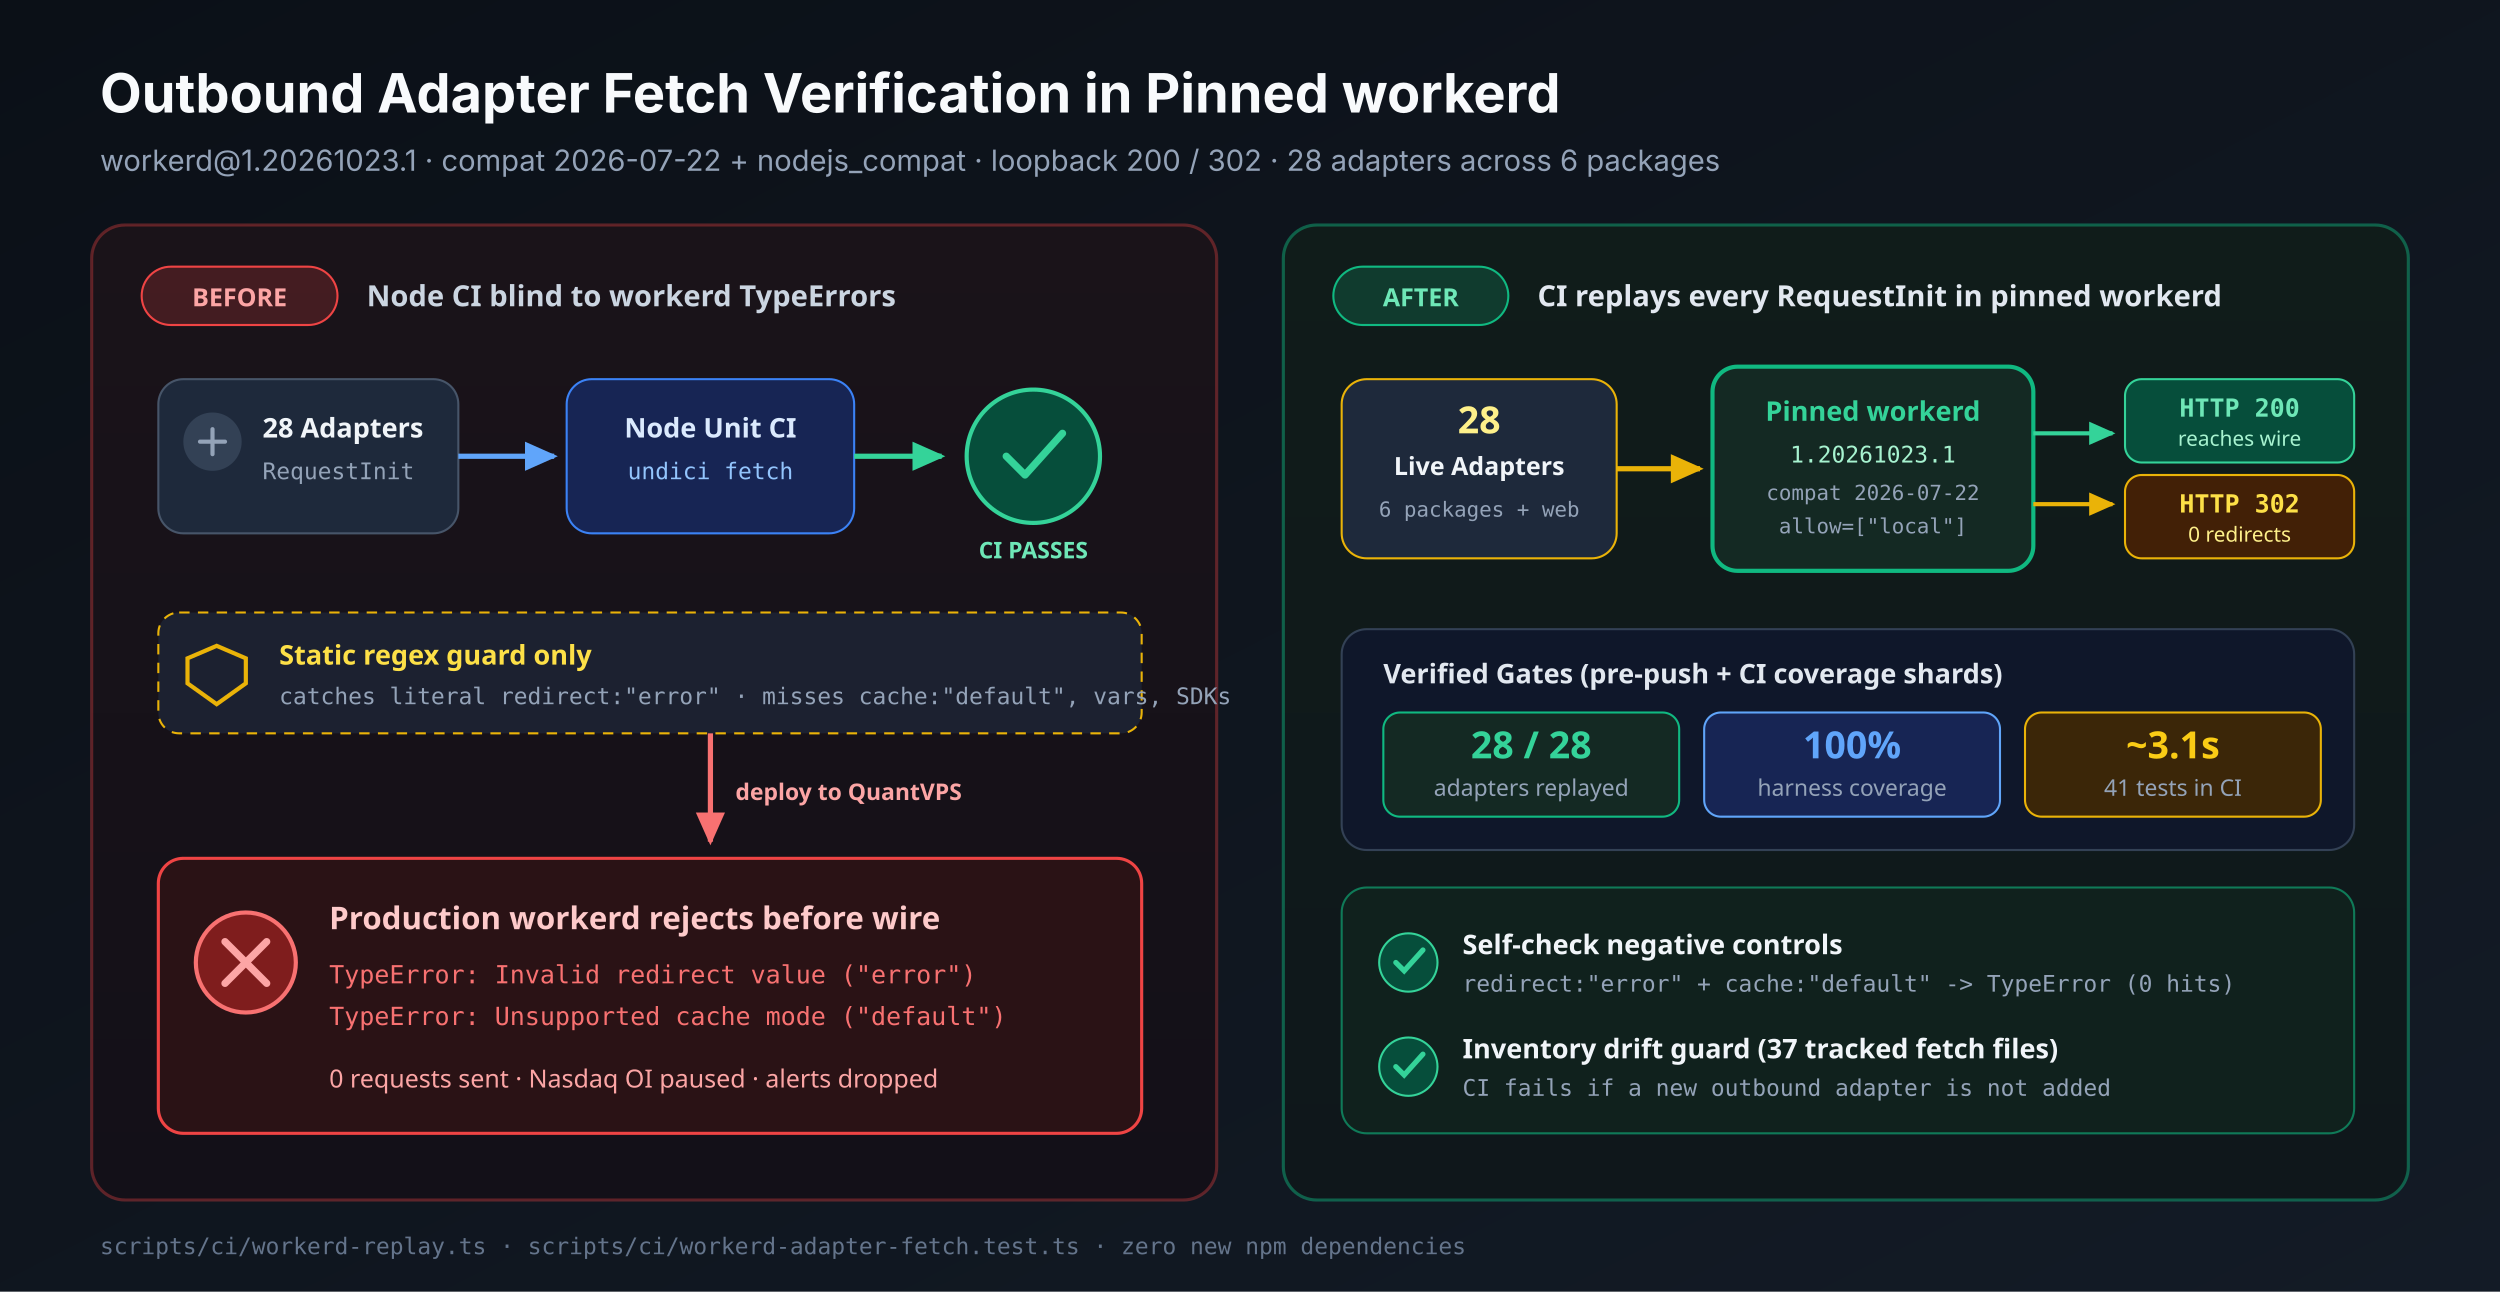
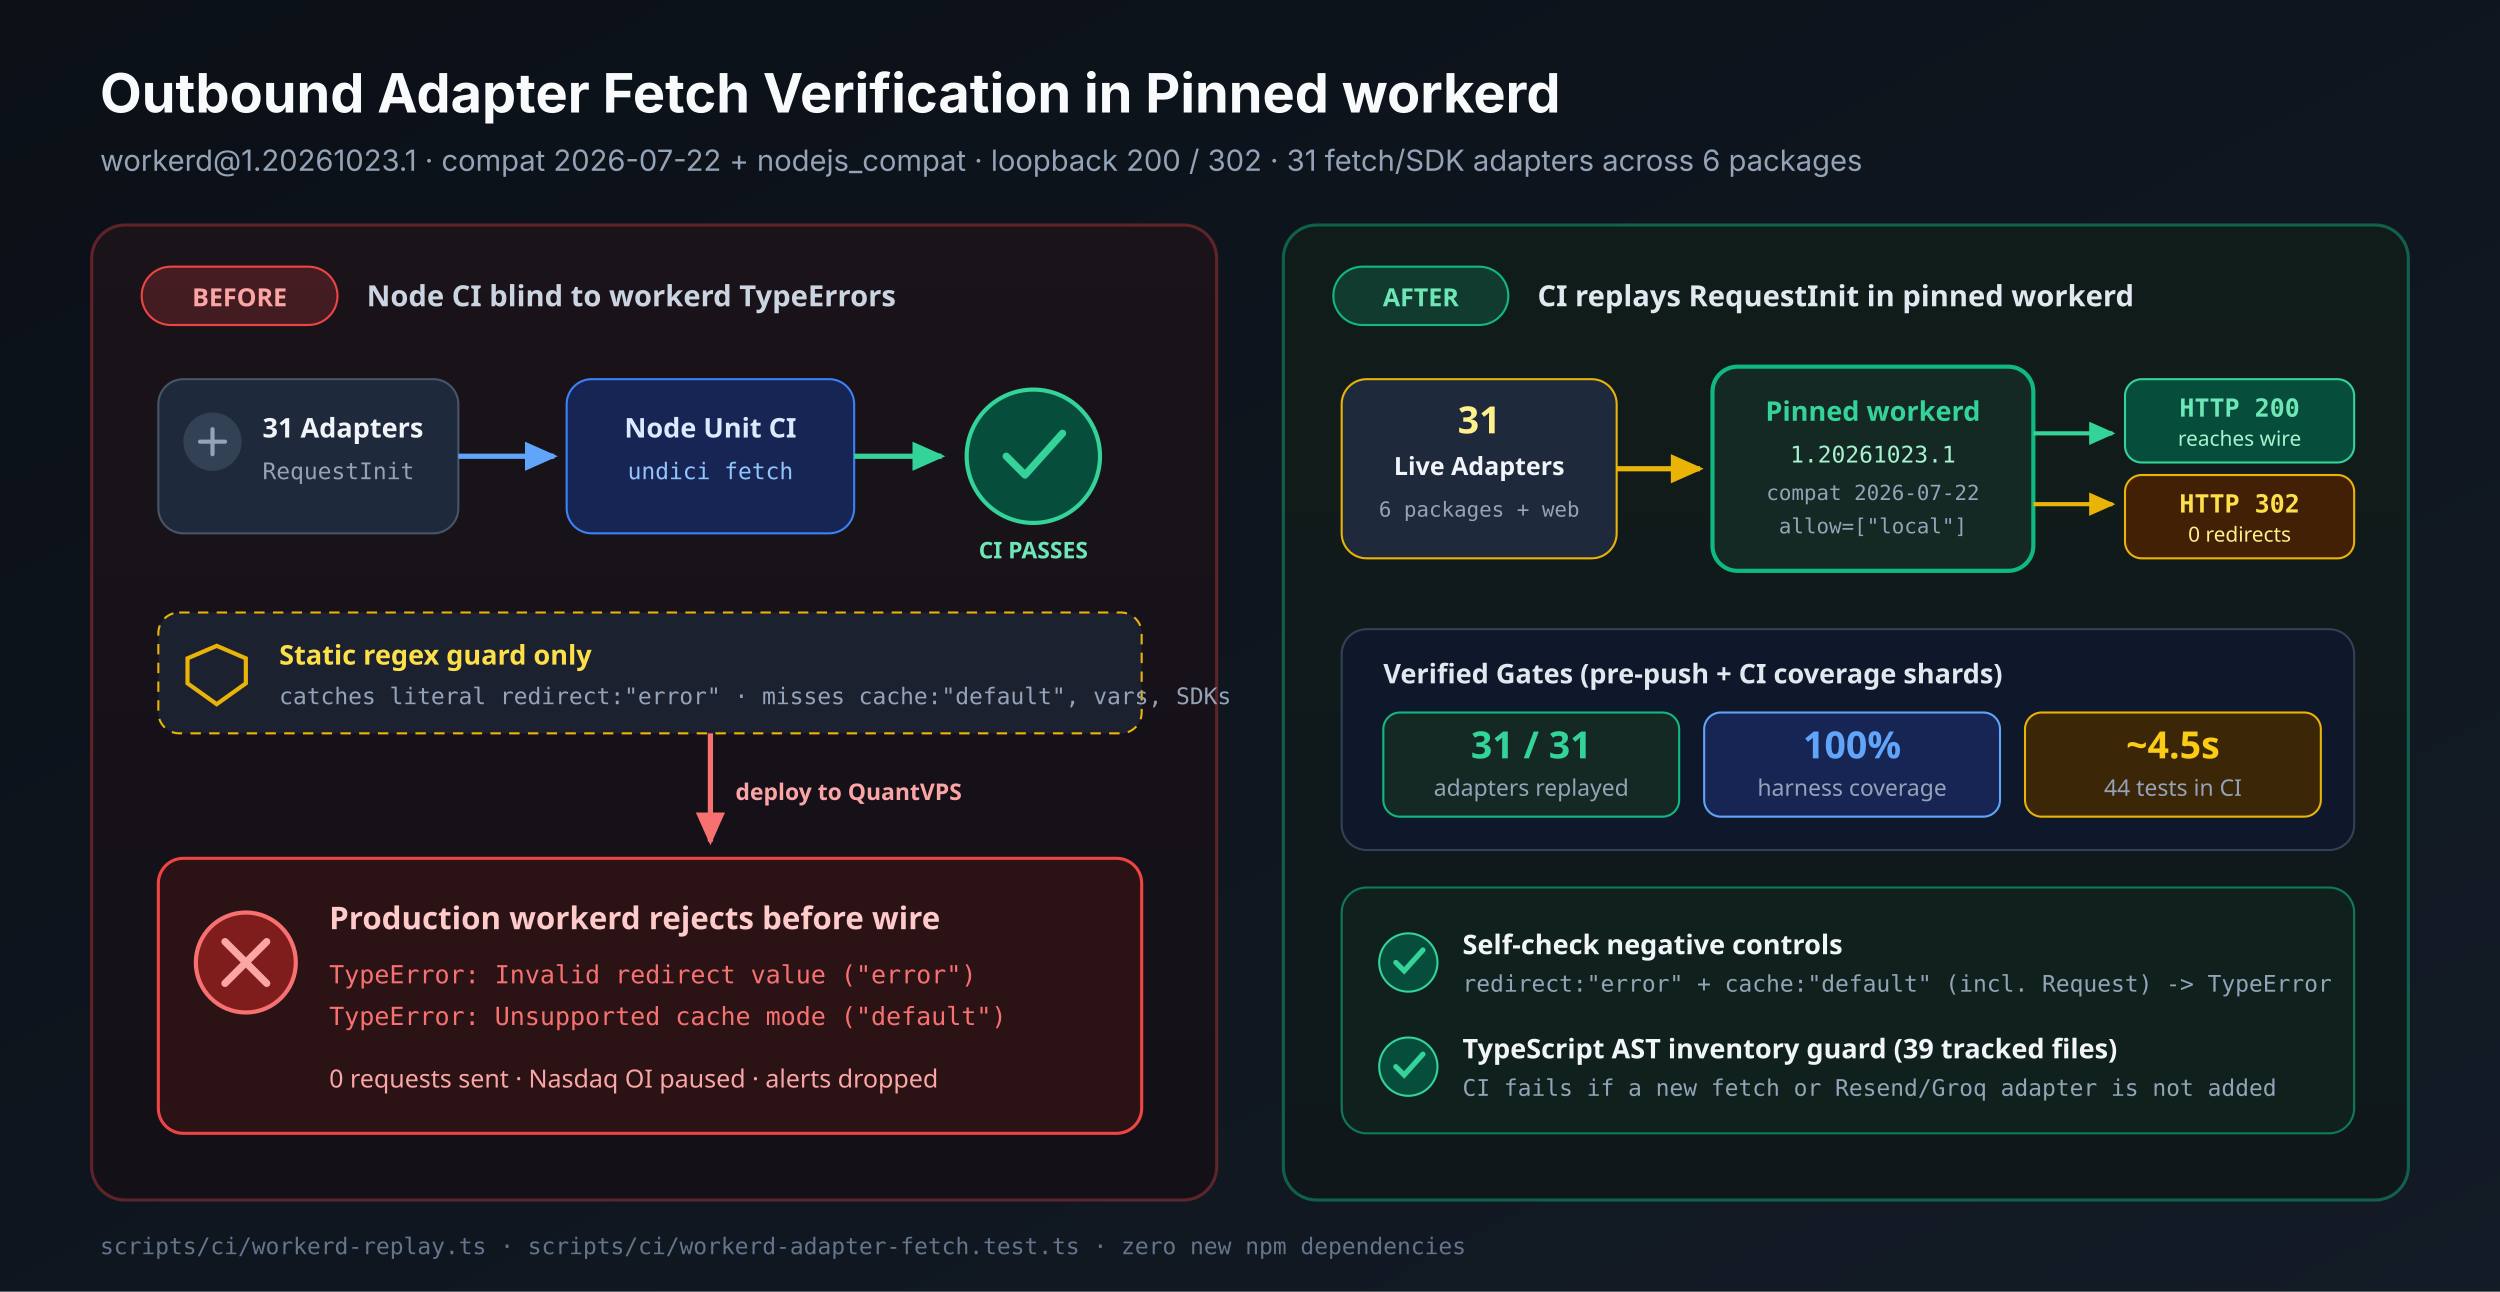
- <svg xmlns="http://www.w3.org/2000/svg" viewBox="0 0 1200 620" width="1200" height="620" role="img" aria-label="Before and after: replaying 28 outbound adapters in pinned workerd in CI">
+ <svg xmlns="http://www.w3.org/2000/svg" viewBox="0 0 1200 620" width="1200" height="620" role="img" aria-label="Before and after: replaying 31 outbound adapters in pinned workerd in CI">
  <defs>
    <linearGradient id="bg" x1="0" y1="0" x2="1" y2="1">
      <stop offset="0%" stop-color="#0b1017" />
      <stop offset="100%" stop-color="#131b26" />
    </linearGradient>
    <linearGradient id="panelRed" x1="0" y1="0" x2="0" y2="1">
      <stop offset="0%" stop-color="#1a1319" />
      <stop offset="100%" stop-color="#131018" />
    </linearGradient>
    <linearGradient id="panelGreen" x1="0" y1="0" x2="0" y2="1">
      <stop offset="0%" stop-color="#101c1a" />
      <stop offset="100%" stop-color="#0f171b" />
    </linearGradient>
    <marker id="arrowRed" viewBox="0 0 10 10" refX="8" refY="5" markerWidth="7" markerHeight="7" orient="auto">
      <path d="M0,1 L9,5 L0,9 z" fill="#f87171" />
    </marker>
    <marker id="arrowGold" viewBox="0 0 10 10" refX="8" refY="5" markerWidth="7" markerHeight="7" orient="auto">
      <path d="M0,1 L9,5 L0,9 z" fill="#eab308" />
    </marker>
    <marker id="arrowGreen" viewBox="0 0 10 10" refX="8" refY="5" markerWidth="7" markerHeight="7" orient="auto">
      <path d="M0,1 L9,5 L0,9 z" fill="#34d399" />
    </marker>
    <marker id="arrowBlue" viewBox="0 0 10 10" refX="8" refY="5" markerWidth="7" markerHeight="7" orient="auto">
      <path d="M0,1 L9,5 L0,9 z" fill="#60a5fa" />
    </marker>
  </defs>
  <rect width="1200" height="620" fill="url(#bg)" />
  <text x="48" y="54" fill="#f8fafc" font-family="system-ui, -apple-system, sans-serif" font-size="26" font-weight="700">
    Outbound Adapter Fetch Verification in Pinned workerd
  </text>
  <text x="48" y="82" fill="#94a3b8" font-family="system-ui, -apple-system, sans-serif" font-size="14">
    workerd@1.20261023.1 · compat 2026-07-22 + nodejs_compat · loopback 200 /
-     302 · 28 adapters across 6 packages
+     302 · 31 fetch/SDK adapters across 6 packages
  </text>
  <rect x="44" y="108" width="540" height="468" rx="16" fill="url(#panelRed)" stroke="#ef4444" stroke-opacity="0.35" stroke-width="1.5" />
  <rect x="68" y="128" width="94" height="28" rx="14" fill="#ef4444" fill-opacity="0.2" stroke="#ef4444" stroke-width="1" />
  <text x="115" y="147" text-anchor="middle" fill="#fca5a5" font-family="system-ui, sans-serif" font-size="12" font-weight="700">
    BEFORE
  </text>
  <text x="176" y="147" fill="#cbd5e1" font-family="system-ui, sans-serif" font-size="14" font-weight="600">
    Node CI blind to workerd TypeErrors
  </text>
  <rect x="76" y="182" width="144" height="74" rx="12" fill="#1e293b" stroke="#475569" />
  <circle cx="102" cy="212" r="14" fill="#334155" />
  <path d="M96,212 L108,212 M102,206 L102,218" stroke="#94a3b8" stroke-width="2" stroke-linecap="round" />
  <text x="126" y="210" fill="#f1f5f9" font-family="system-ui, sans-serif" font-size="13" font-weight="700">
-     28 Adapters
+     31 Adapters
  </text>
  <text x="126" y="230" fill="#94a3b8" font-family="monospace" font-size="11">
    RequestInit
  </text>
  <line x1="220" y1="219" x2="266" y2="219" stroke="#60a5fa" stroke-width="2.5" marker-end="url(#arrowBlue)" />
  <rect x="272" y="182" width="138" height="74" rx="12" fill="#172554" stroke="#3b82f6" />
  <text x="341" y="210" text-anchor="middle" fill="#dbeafe" font-family="system-ui, sans-serif" font-size="13" font-weight="700">
    Node Unit CI
  </text>
  <text x="341" y="230" text-anchor="middle" fill="#93c5fd" font-family="monospace" font-size="11">
    undici fetch
  </text>
  <line x1="410" y1="219" x2="452" y2="219" stroke="#34d399" stroke-width="2.5" marker-end="url(#arrowGreen)" />
  <circle cx="496" cy="219" r="32" fill="#064e3b" stroke="#34d399" stroke-width="2" />
  <path d="M483,219 L492,228 L510,208" fill="none" stroke="#34d399" stroke-width="3.5" stroke-linecap="round" stroke-linejoin="round" />
  <text x="496" y="268" text-anchor="middle" fill="#6ee7b7" font-family="system-ui, sans-serif" font-size="11" font-weight="600">
    CI PASSES
  </text>
  <rect x="76" y="294" width="472" height="58" rx="10" fill="#1e293b" fill-opacity="0.7" stroke="#eab308" stroke-dasharray="5 4" />
  <polygon points="104,310 118,316 118,328 104,338 90,328 90,316" fill="none" stroke="#eab308" stroke-width="2" />
  <text x="134" y="319" fill="#fde047" font-family="system-ui, sans-serif" font-size="13" font-weight="600">
    Static regex guard only
  </text>
  <text x="134" y="338" fill="#94a3b8" font-family="monospace" font-size="11">
    catches literal redirect:"error" · misses cache:"default", vars, SDKs
  </text>
  <line x1="341" y1="352" x2="341" y2="404" stroke="#f87171" stroke-width="2.5" marker-end="url(#arrowRed)" />
  <text x="353" y="384" fill="#fca5a5" font-family="system-ui, sans-serif" font-size="11" font-weight="600">
    deploy to QuantVPS
  </text>
  <rect x="76" y="412" width="472" height="132" rx="12" fill="#2a1215" stroke="#ef4444" stroke-width="1.5" />
  <circle cx="118" cy="462" r="24" fill="#7f1d1d" stroke="#f87171" stroke-width="2" />
  <path d="M108,452 L128,472 M128,452 L108,472" stroke="#fca5a5" stroke-width="3.5" stroke-linecap="round" />
  <text x="158" y="446" fill="#fecaca" font-family="system-ui, sans-serif" font-size="15" font-weight="700">
    Production workerd rejects before wire
  </text>
  <text x="158" y="472" fill="#f87171" font-family="monospace" font-size="12">
    TypeError: Invalid redirect value ("error")
  </text>
  <text x="158" y="492" fill="#f87171" font-family="monospace" font-size="12">
    TypeError: Unsupported cache mode ("default")
  </text>
  <text x="158" y="522" fill="#fca5a5" font-family="system-ui, sans-serif" font-size="12">
    0 requests sent · Nasdaq OI paused · alerts dropped
  </text>
  <rect x="616" y="108" width="540" height="468" rx="16" fill="url(#panelGreen)" stroke="#10b981" stroke-opacity="0.45" stroke-width="1.5" />
  <rect x="640" y="128" width="84" height="28" rx="14" fill="#10b981" fill-opacity="0.2" stroke="#10b981" stroke-width="1" />
  <text x="682" y="147" text-anchor="middle" fill="#6ee7b7" font-family="system-ui, sans-serif" font-size="12" font-weight="700">
    AFTER
  </text>
  <text x="738" y="147" fill="#e2e8f0" font-family="system-ui, sans-serif" font-size="14" font-weight="600">
-     CI replays every RequestInit in pinned workerd
+     CI replays RequestInit in pinned workerd
  </text>
  <rect x="644" y="182" width="132" height="86" rx="12" fill="#1e293b" stroke="#eab308" />
  <text x="710" y="208" text-anchor="middle" fill="#fef08a" font-family="system-ui, sans-serif" font-size="18" font-weight="800">
-     28
+     31
  </text>
  <text x="710" y="228" text-anchor="middle" fill="#f1f5f9" font-family="system-ui, sans-serif" font-size="12" font-weight="700">
    Live Adapters
  </text>
  <text x="710" y="248" text-anchor="middle" fill="#94a3b8" font-family="monospace" font-size="10">
    6 packages + web
  </text>
  <line x1="776" y1="225" x2="816" y2="225" stroke="#eab308" stroke-width="2.5" marker-end="url(#arrowGold)" />
  <rect x="822" y="176" width="154" height="98" rx="12" fill="#142923" stroke="#10b981" stroke-width="2" />
  <text x="899" y="202" text-anchor="middle" fill="#34d399" font-family="system-ui, sans-serif" font-size="13" font-weight="700">
    Pinned workerd
  </text>
  <text x="899" y="222" text-anchor="middle" fill="#a7f3d0" font-family="monospace" font-size="11">
    1.20261023.1
  </text>
  <text x="899" y="240" text-anchor="middle" fill="#94a3b8" font-family="monospace" font-size="10">
    compat 2026-07-22
  </text>
  <text x="899" y="256" text-anchor="middle" fill="#94a3b8" font-family="monospace" font-size="10">
    allow=["local"]
  </text>
  <line x1="976" y1="208" x2="1014" y2="208" stroke="#34d399" stroke-width="2" marker-end="url(#arrowGreen)" />
  <line x1="976" y1="242" x2="1014" y2="242" stroke="#eab308" stroke-width="2" marker-end="url(#arrowGold)" />
  <rect x="1020" y="182" width="110" height="40" rx="8" fill="#064e3b" stroke="#34d399" />
  <text x="1075" y="200" text-anchor="middle" fill="#6ee7b7" font-family="monospace" font-size="12" font-weight="700">
    HTTP 200
  </text>
  <text x="1075" y="214" text-anchor="middle" fill="#a7f3d0" font-family="system-ui, sans-serif" font-size="10">
    reaches wire
  </text>
  <rect x="1020" y="228" width="110" height="40" rx="8" fill="#422006" stroke="#eab308" />
  <text x="1075" y="246" text-anchor="middle" fill="#fde047" font-family="monospace" font-size="12" font-weight="700">
    HTTP 302
  </text>
  <text x="1075" y="260" text-anchor="middle" fill="#fef08a" font-family="system-ui, sans-serif" font-size="10">
    0 redirects
  </text>
  <rect x="644" y="302" width="486" height="106" rx="12" fill="#0f172a" stroke="#334155" />
  <text x="664" y="328" fill="#e2e8f0" font-family="system-ui, sans-serif" font-size="13" font-weight="700">
    Verified Gates (pre-push + CI coverage shards)
  </text>
  <rect x="664" y="342" width="142" height="50" rx="8" fill="#142923" stroke="#10b981" />
  <text x="735" y="364" text-anchor="middle" fill="#34d399" font-family="system-ui, sans-serif" font-size="18" font-weight="800">
-     28 / 28
+     31 / 31
  </text>
  <text x="735" y="382" text-anchor="middle" fill="#94a3b8" font-family="system-ui, sans-serif" font-size="11">
    adapters replayed
  </text>
  <rect x="818" y="342" width="142" height="50" rx="8" fill="#172554" stroke="#60a5fa" />
  <text x="889" y="364" text-anchor="middle" fill="#60a5fa" font-family="system-ui, sans-serif" font-size="18" font-weight="800">
    100%
  </text>
  <text x="889" y="382" text-anchor="middle" fill="#94a3b8" font-family="system-ui, sans-serif" font-size="11">
    harness coverage
  </text>
  <rect x="972" y="342" width="142" height="50" rx="8" fill="#3b2608" stroke="#eab308" />
  <text x="1043" y="364" text-anchor="middle" fill="#facc15" font-family="system-ui, sans-serif" font-size="18" font-weight="800">
-     ~3.1s
+     ~4.5s
  </text>
  <text x="1043" y="382" text-anchor="middle" fill="#94a3b8" font-family="system-ui, sans-serif" font-size="11">
-     41 tests in CI
+     44 tests in CI
  </text>
  <rect x="644" y="426" width="486" height="118" rx="12" fill="#10211d" stroke="#10b981" stroke-opacity="0.6" />
  <circle cx="676" cy="462" r="14" fill="#064e3b" stroke="#34d399" />
  <path d="M670,462 L674,466 L683,456" fill="none" stroke="#34d399" stroke-width="2.5" stroke-linecap="round" />
  <text x="702" y="458" fill="#f1f5f9" font-family="system-ui, sans-serif" font-size="13" font-weight="700">
    Self-check negative controls
  </text>
  <text x="702" y="476" fill="#94a3b8" font-family="monospace" font-size="11">
-     redirect:"error" + cache:"default" -&gt; TypeError (0 hits)
+     redirect:"error" + cache:"default" (incl. Request) -&gt; TypeError
  </text>
  <circle cx="676" cy="512" r="14" fill="#064e3b" stroke="#34d399" />
  <path d="M670,512 L674,516 L683,506" fill="none" stroke="#34d399" stroke-width="2.5" stroke-linecap="round" />
  <text x="702" y="508" fill="#f1f5f9" font-family="system-ui, sans-serif" font-size="13" font-weight="700">
-     Inventory drift guard (37 tracked fetch files)
+     TypeScript AST inventory guard (39 tracked files)
  </text>
  <text x="702" y="526" fill="#94a3b8" font-family="monospace" font-size="11">
-     CI fails if a new outbound adapter is not added
+     CI fails if a new fetch or Resend/Groq adapter is not added
  </text>
  <text x="48" y="602" fill="#64748b" font-family="monospace" font-size="11">
    scripts/ci/workerd-replay.ts · scripts/ci/workerd-adapter-fetch.test.ts ·
    zero new npm dependencies
  </text>
</svg>
